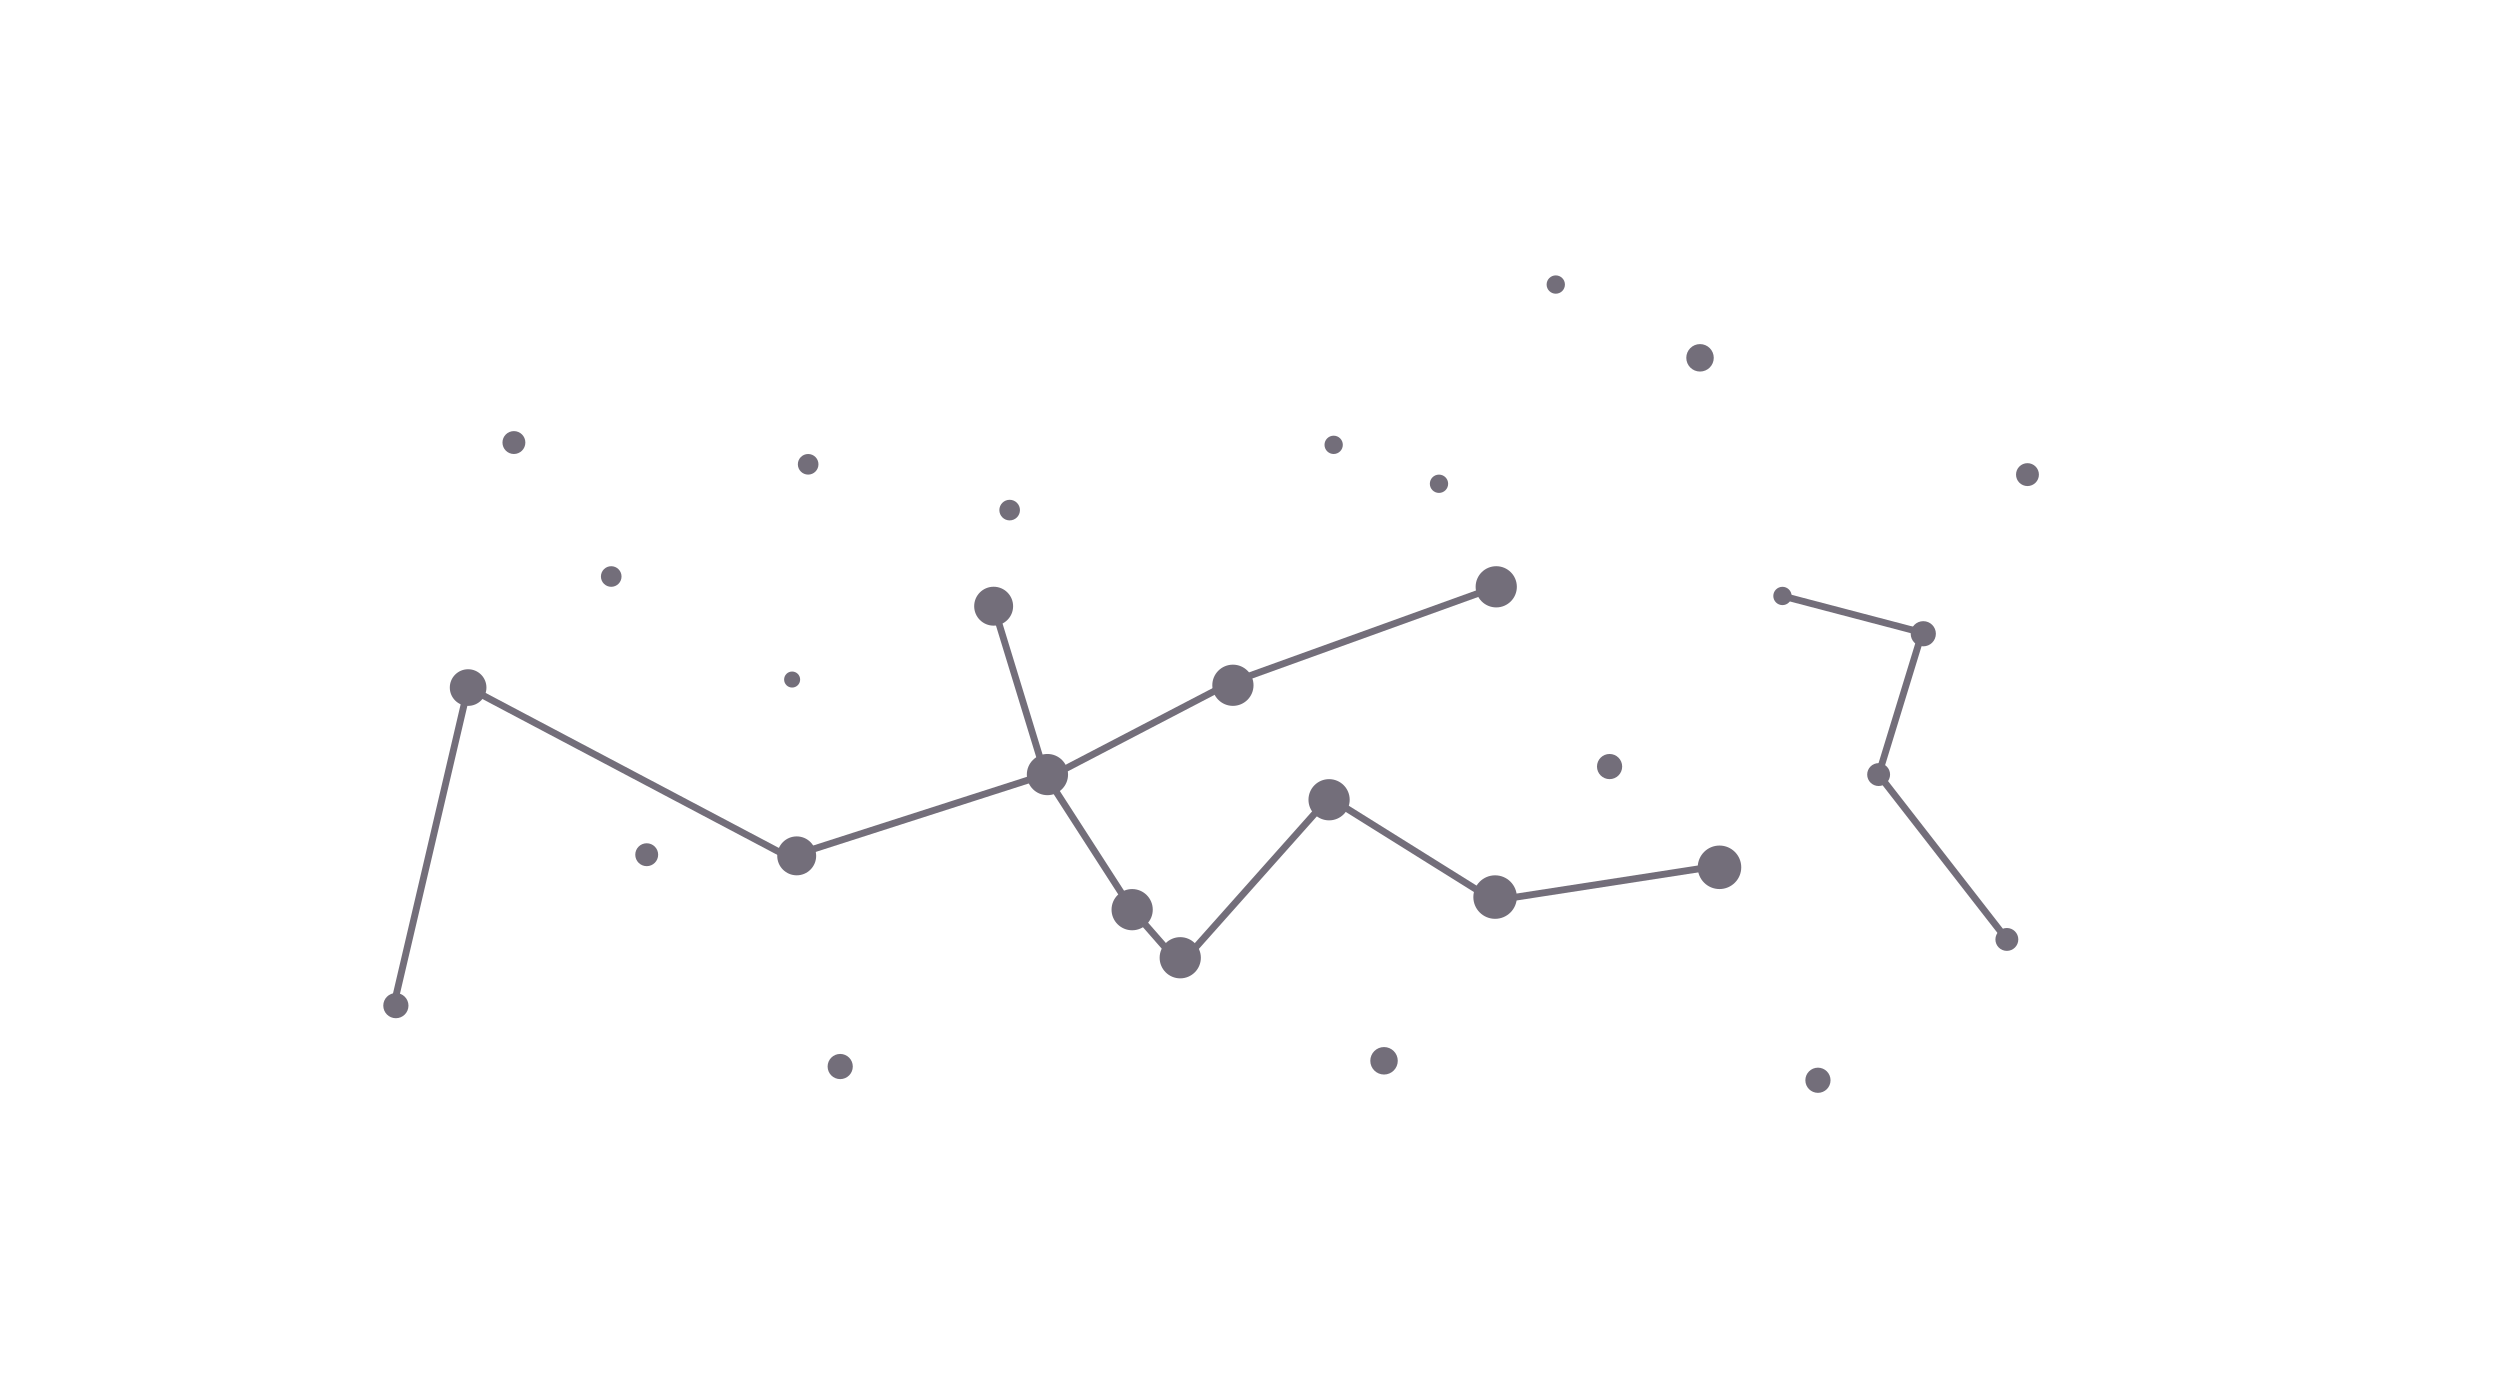
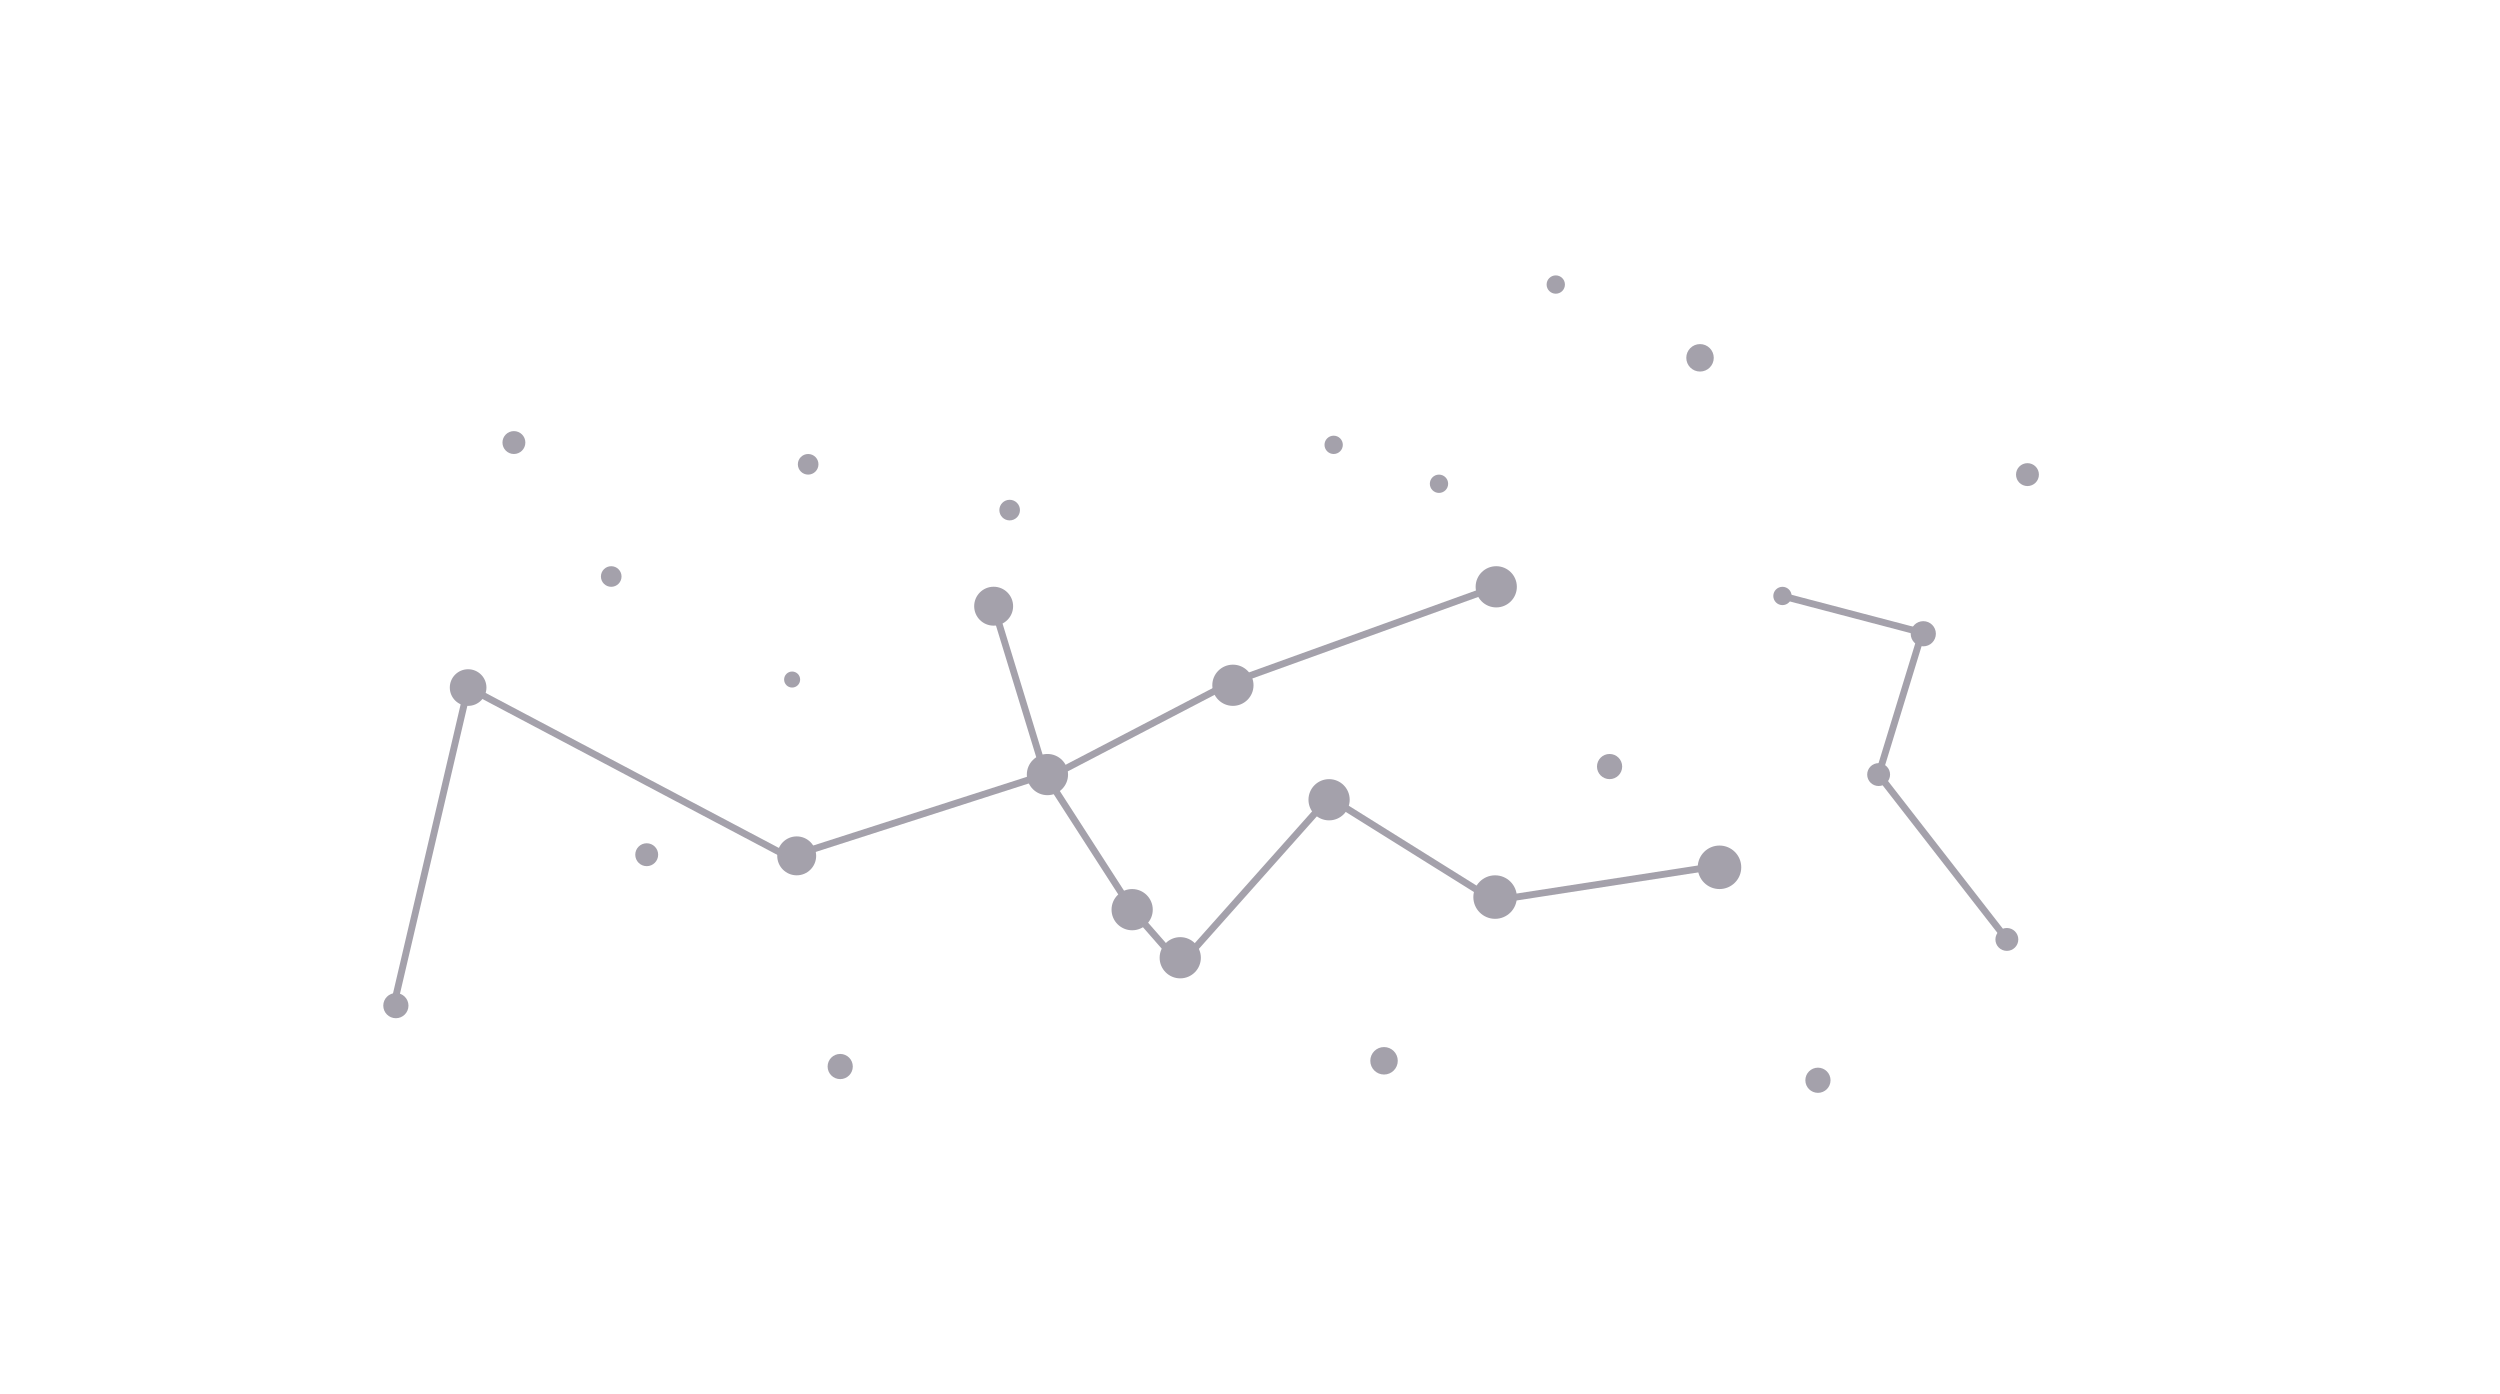
<svg xmlns="http://www.w3.org/2000/svg" width="287" height="160" viewBox="0 0 287 160" fill="none">
-   <path d="M53.74 81.035C54.901 81.035 55.843 80.094 55.843 78.932C55.843 77.771 54.901 76.829 53.74 76.829C52.578 76.829 51.637 77.771 51.637 78.932C51.637 80.094 52.578 81.035 53.74 81.035Z" fill="#736e7a" />
-   <path d="M70.169 67.366C70.823 67.366 71.352 66.836 71.352 66.183C71.352 65.53 70.823 65 70.169 65C69.516 65 68.986 65.53 68.986 66.183C68.986 66.836 69.516 67.366 70.169 67.366Z" fill="#736e7a" />
-   <path d="M74.243 99.435C74.969 99.435 75.557 98.847 75.557 98.121C75.557 97.395 74.969 96.807 74.243 96.807C73.517 96.807 72.929 97.395 72.929 98.121C72.929 98.847 73.517 99.435 74.243 99.435Z" fill="#736e7a" />
-   <path d="M45.446 116.892C46.244 116.892 46.892 116.245 46.892 115.446C46.892 114.648 46.244 114 45.446 114C44.647 114 44 114.648 44 115.446C44 116.245 44.647 116.892 45.446 116.892Z" fill="#736e7a" />
-   <path d="M96.456 123.883C97.254 123.883 97.901 123.235 97.901 122.437C97.901 121.639 97.254 120.991 96.456 120.991C95.657 120.991 95.01 121.639 95.01 122.437C95.01 123.235 95.657 123.883 96.456 123.883Z" fill="#736e7a" />
-   <path d="M158.887 123.357C159.758 123.357 160.464 122.65 160.464 121.779C160.464 120.908 159.758 120.202 158.887 120.202C158.016 120.202 157.31 120.908 157.31 121.779C157.31 122.65 158.016 123.357 158.887 123.357Z" fill="#736e7a" />
-   <path d="M184.78 89.446C185.578 89.446 186.226 88.799 186.226 88.001C186.226 87.202 185.578 86.555 184.78 86.555C183.981 86.555 183.334 87.202 183.334 88.001C183.334 88.799 183.981 89.446 184.78 89.446Z" fill="#736e7a" />
-   <path d="M204.627 69.468C205.207 69.468 205.678 68.997 205.678 68.417C205.678 67.836 205.207 67.365 204.627 67.365C204.046 67.365 203.575 67.836 203.575 68.417C203.575 68.997 204.046 69.468 204.627 69.468Z" fill="#736e7a" />
-   <path d="M220.793 74.2C221.592 74.2 222.239 73.553 222.239 72.754C222.239 71.956 221.592 71.309 220.793 71.309C219.995 71.309 219.348 71.956 219.348 72.754C219.348 73.553 219.995 74.2 220.793 74.2Z" fill="#736e7a" />
-   <path d="M232.754 55.8C233.48 55.8 234.068 55.211 234.068 54.485C234.068 53.759 233.48 53.171 232.754 53.171C232.028 53.171 231.439 53.759 231.439 54.485C231.439 55.211 232.028 55.8 232.754 55.8Z" fill="#736e7a" />
-   <path d="M230.388 109.162C231.113 109.162 231.702 108.573 231.702 107.848C231.702 107.122 231.113 106.533 230.388 106.533C229.662 106.533 229.073 107.122 229.073 107.848C229.073 108.573 229.662 109.162 230.388 109.162Z" fill="#736e7a" />
-   <path d="M208.701 125.46C209.499 125.46 210.146 124.813 210.146 124.014C210.146 123.216 209.499 122.568 208.701 122.568C207.902 122.568 207.255 123.216 207.255 124.014C207.255 124.813 207.902 125.46 208.701 125.46Z" fill="#736e7a" />
-   <path d="M129.971 106.796C131.278 106.796 132.337 105.737 132.337 104.43C132.337 103.124 131.278 102.064 129.971 102.064C128.665 102.064 127.605 103.124 127.605 104.43C127.605 105.737 128.665 106.796 129.971 106.796Z" fill="#736e7a" />
-   <path d="M141.538 81.034C142.844 81.034 143.904 79.975 143.904 78.669C143.904 77.362 142.844 76.303 141.538 76.303C140.231 76.303 139.172 77.362 139.172 78.669C139.172 79.975 140.231 81.034 141.538 81.034Z" fill="#736e7a" />
-   <path d="M171.768 69.732C173.075 69.732 174.134 68.672 174.134 67.366C174.134 66.059 173.075 65 171.768 65C170.462 65 169.402 66.059 169.402 67.366C169.402 68.672 170.462 69.732 171.768 69.732Z" fill="#736e7a" />
-   <path d="M171.637 105.482C173.016 105.482 174.134 104.364 174.134 102.985C174.134 101.605 173.016 100.487 171.637 100.487C170.258 100.487 169.14 101.605 169.14 102.985C169.14 104.364 170.258 105.482 171.637 105.482Z" fill="#736e7a" />
-   <path d="M197.398 102.064C198.777 102.064 199.895 100.946 199.895 99.567C199.895 98.187 198.777 97.069 197.398 97.069C196.018 97.069 194.9 98.187 194.9 99.567C194.9 100.946 196.018 102.064 197.398 102.064Z" fill="#736e7a" />
-   <path d="M120.246 91.286C121.552 91.286 122.612 90.227 122.612 88.921C122.612 87.614 121.552 86.555 120.246 86.555C118.939 86.555 117.88 87.614 117.88 88.921C117.88 90.227 118.939 91.286 120.246 91.286Z" fill="#736e7a" />
-   <path d="M135.492 112.316C136.798 112.316 137.858 111.256 137.858 109.95C137.858 108.643 136.798 107.584 135.492 107.584C134.185 107.584 133.126 108.643 133.126 109.95C133.126 111.256 134.185 112.316 135.492 112.316Z" fill="#736e7a" />
-   <path d="M152.579 94.178C153.885 94.178 154.945 93.119 154.945 91.812C154.945 90.505 153.885 89.446 152.579 89.446C151.272 89.446 150.213 90.505 150.213 91.812C150.213 93.119 151.272 94.178 152.579 94.178Z" fill="#736e7a" />
-   <path d="M91.461 100.487C92.695 100.487 93.695 99.487 93.695 98.253C93.695 97.019 92.695 96.019 91.461 96.019C90.227 96.019 89.227 97.019 89.227 98.253C89.227 99.487 90.227 100.487 91.461 100.487Z" fill="#736e7a" />
-   <path d="M114.07 71.826C115.304 71.826 116.305 70.826 116.305 69.592C116.305 68.358 115.304 67.357 114.07 67.357C112.836 67.357 111.836 68.358 111.836 69.592C111.836 70.826 112.836 71.826 114.07 71.826Z" fill="#736e7a" />
-   <path d="M45.162 115.573L53.739 78.932L90.541 98.384L119.983 88.921L129.972 104.43L135.492 110.739L152.578 91.549L171.505 103.378L197.003 99.435" stroke="#736e7a" stroke-width="0.789" stroke-linecap="round" stroke-linejoin="round" />
-   <path d="M121 88.931L141.217 78.393L171.768 67.365" stroke="#736e7a" stroke-width="0.789" stroke-miterlimit="10" />
-   <path d="M92.776 54.485C93.429 54.485 93.959 53.955 93.959 53.302C93.959 52.649 93.429 52.119 92.776 52.119C92.122 52.119 91.593 52.649 91.593 53.302C91.593 53.955 92.122 54.485 92.776 54.485Z" fill="#736e7a" />
-   <path d="M178.602 33.718C179.183 33.718 179.654 33.247 179.654 32.667C179.654 32.086 179.183 31.615 178.602 31.615C178.022 31.615 177.551 32.086 177.551 32.667C177.551 33.247 178.022 33.718 178.602 33.718Z" fill="#736e7a" />
-   <path d="M115.908 59.742C116.562 59.742 117.091 59.212 117.091 58.559C117.091 57.906 116.562 57.376 115.908 57.376C115.255 57.376 114.726 57.906 114.726 58.559C114.726 59.212 115.255 59.742 115.908 59.742Z" fill="#736e7a" />
-   <path d="M153.104 52.119C153.685 52.119 154.156 51.648 154.156 51.067C154.156 50.486 153.685 50.016 153.104 50.016C152.523 50.016 152.053 50.486 152.053 51.067C152.053 51.648 152.523 52.119 153.104 52.119Z" fill="#736e7a" />
-   <path d="M90.936 78.932C91.444 78.932 91.856 78.52 91.856 78.012C91.856 77.504 91.444 77.092 90.936 77.092C90.427 77.092 90.016 77.504 90.016 78.012C90.016 78.52 90.427 78.932 90.936 78.932Z" fill="#736e7a" />
-   <path d="M195.163 42.655C196.034 42.655 196.74 41.949 196.74 41.078C196.74 40.207 196.034 39.501 195.163 39.501C194.292 39.501 193.586 40.207 193.586 41.078C193.586 41.949 194.292 42.655 195.163 42.655Z" fill="#736e7a" />
-   <path d="M165.196 56.588C165.777 56.588 166.247 56.117 166.247 55.537C166.247 54.956 165.777 54.485 165.196 54.485C164.615 54.485 164.145 54.956 164.145 55.537C164.145 56.117 164.615 56.588 165.196 56.588Z" fill="#736e7a" />
-   <path d="M58.997 52.119C59.723 52.119 60.311 51.531 60.311 50.805C60.311 50.079 59.723 49.49 58.997 49.49C58.271 49.49 57.683 50.079 57.683 50.805C57.683 51.531 58.271 52.119 58.997 52.119Z" fill="#736e7a" />
-   <path d="M215.667 90.235C216.393 90.235 216.981 89.647 216.981 88.921C216.981 88.195 216.393 87.606 215.667 87.606C214.941 87.606 214.353 88.195 214.353 88.921C214.353 89.647 214.941 90.235 215.667 90.235Z" fill="#736e7a" />
-   <path d="M230.388 107.847L215.667 88.921L220.662 72.623L204.627 68.417" stroke="#736e7a" stroke-width="0.789" stroke-miterlimit="10" />
-   <path d="M114.07 69.592L119.982 88.921" stroke="#736e7a" stroke-width="0.789" stroke-linecap="round" stroke-linejoin="round" />
+   <path d="M53.74 81.035C54.901 81.035 55.843 80.094 55.843 78.932C55.843 77.771 54.901 76.829 53.74 76.829C52.578 76.829 51.637 77.771 51.637 78.932C51.637 80.094 52.578 81.035 53.74 81.035Z" fill="#a4a1ab" />
+   <path d="M70.169 67.366C70.823 67.366 71.352 66.836 71.352 66.183C71.352 65.53 70.823 65 70.169 65C69.516 65 68.986 65.53 68.986 66.183C68.986 66.836 69.516 67.366 70.169 67.366Z" fill="#a4a1ab" />
+   <path d="M74.243 99.435C74.969 99.435 75.557 98.847 75.557 98.121C75.557 97.395 74.969 96.807 74.243 96.807C73.517 96.807 72.929 97.395 72.929 98.121C72.929 98.847 73.517 99.435 74.243 99.435Z" fill="#a4a1ab" />
+   <path d="M45.446 116.892C46.244 116.892 46.892 116.245 46.892 115.446C46.892 114.648 46.244 114 45.446 114C44.647 114 44 114.648 44 115.446C44 116.245 44.647 116.892 45.446 116.892Z" fill="#a4a1ab" />
+   <path d="M96.456 123.883C97.254 123.883 97.901 123.235 97.901 122.437C97.901 121.639 97.254 120.991 96.456 120.991C95.657 120.991 95.01 121.639 95.01 122.437C95.01 123.235 95.657 123.883 96.456 123.883Z" fill="#a4a1ab" />
+   <path d="M158.887 123.357C159.758 123.357 160.464 122.65 160.464 121.779C160.464 120.908 159.758 120.202 158.887 120.202C158.016 120.202 157.31 120.908 157.31 121.779C157.31 122.65 158.016 123.357 158.887 123.357Z" fill="#a4a1ab" />
+   <path d="M184.78 89.446C185.578 89.446 186.226 88.799 186.226 88.001C186.226 87.202 185.578 86.555 184.78 86.555C183.981 86.555 183.334 87.202 183.334 88.001C183.334 88.799 183.981 89.446 184.78 89.446Z" fill="#a4a1ab" />
+   <path d="M204.627 69.468C205.207 69.468 205.678 68.997 205.678 68.417C205.678 67.836 205.207 67.365 204.627 67.365C204.046 67.365 203.575 67.836 203.575 68.417C203.575 68.997 204.046 69.468 204.627 69.468Z" fill="#a4a1ab" />
+   <path d="M220.793 74.2C221.592 74.2 222.239 73.553 222.239 72.754C222.239 71.956 221.592 71.309 220.793 71.309C219.995 71.309 219.348 71.956 219.348 72.754C219.348 73.553 219.995 74.2 220.793 74.2Z" fill="#a4a1ab" />
+   <path d="M232.754 55.8C233.48 55.8 234.068 55.211 234.068 54.485C234.068 53.759 233.48 53.171 232.754 53.171C232.028 53.171 231.439 53.759 231.439 54.485C231.439 55.211 232.028 55.8 232.754 55.8Z" fill="#a4a1ab" />
+   <path d="M230.388 109.162C231.113 109.162 231.702 108.573 231.702 107.848C231.702 107.122 231.113 106.533 230.388 106.533C229.662 106.533 229.073 107.122 229.073 107.848C229.073 108.573 229.662 109.162 230.388 109.162Z" fill="#a4a1ab" />
+   <path d="M208.701 125.46C209.499 125.46 210.146 124.813 210.146 124.014C210.146 123.216 209.499 122.568 208.701 122.568C207.902 122.568 207.255 123.216 207.255 124.014C207.255 124.813 207.902 125.46 208.701 125.46Z" fill="#a4a1ab" />
+   <path d="M129.971 106.796C131.278 106.796 132.337 105.737 132.337 104.43C132.337 103.124 131.278 102.064 129.971 102.064C128.665 102.064 127.605 103.124 127.605 104.43C127.605 105.737 128.665 106.796 129.971 106.796Z" fill="#a4a1ab" />
+   <path d="M141.538 81.034C142.844 81.034 143.904 79.975 143.904 78.669C143.904 77.362 142.844 76.303 141.538 76.303C140.231 76.303 139.172 77.362 139.172 78.669C139.172 79.975 140.231 81.034 141.538 81.034Z" fill="#a4a1ab" />
+   <path d="M171.768 69.732C173.075 69.732 174.134 68.672 174.134 67.366C174.134 66.059 173.075 65 171.768 65C170.462 65 169.402 66.059 169.402 67.366C169.402 68.672 170.462 69.732 171.768 69.732Z" fill="#a4a1ab" />
+   <path d="M171.637 105.482C173.016 105.482 174.134 104.364 174.134 102.985C174.134 101.605 173.016 100.487 171.637 100.487C170.258 100.487 169.14 101.605 169.14 102.985C169.14 104.364 170.258 105.482 171.637 105.482Z" fill="#a4a1ab" />
+   <path d="M197.398 102.064C198.777 102.064 199.895 100.946 199.895 99.567C199.895 98.187 198.777 97.069 197.398 97.069C196.018 97.069 194.9 98.187 194.9 99.567C194.9 100.946 196.018 102.064 197.398 102.064Z" fill="#a4a1ab" />
+   <path d="M120.246 91.286C121.552 91.286 122.612 90.227 122.612 88.921C122.612 87.614 121.552 86.555 120.246 86.555C118.939 86.555 117.88 87.614 117.88 88.921C117.88 90.227 118.939 91.286 120.246 91.286Z" fill="#a4a1ab" />
+   <path d="M135.492 112.316C136.798 112.316 137.858 111.256 137.858 109.95C137.858 108.643 136.798 107.584 135.492 107.584C134.185 107.584 133.126 108.643 133.126 109.95C133.126 111.256 134.185 112.316 135.492 112.316Z" fill="#a4a1ab" />
+   <path d="M152.579 94.178C153.885 94.178 154.945 93.119 154.945 91.812C154.945 90.505 153.885 89.446 152.579 89.446C151.272 89.446 150.213 90.505 150.213 91.812C150.213 93.119 151.272 94.178 152.579 94.178Z" fill="#a4a1ab" />
+   <path d="M91.461 100.487C92.695 100.487 93.695 99.487 93.695 98.253C93.695 97.019 92.695 96.019 91.461 96.019C90.227 96.019 89.227 97.019 89.227 98.253C89.227 99.487 90.227 100.487 91.461 100.487Z" fill="#a4a1ab" />
+   <path d="M114.07 71.826C115.304 71.826 116.305 70.826 116.305 69.592C116.305 68.358 115.304 67.357 114.07 67.357C112.836 67.357 111.836 68.358 111.836 69.592C111.836 70.826 112.836 71.826 114.07 71.826Z" fill="#a4a1ab" />
+   <path d="M45.162 115.573L53.739 78.932L90.541 98.384L119.983 88.921L129.972 104.43L135.492 110.739L152.578 91.549L171.505 103.378L197.003 99.435" stroke="#a4a1ab" stroke-width="0.789" stroke-linecap="round" stroke-linejoin="round" />
+   <path d="M121 88.931L141.217 78.393L171.768 67.365" stroke="#a4a1ab" stroke-width="0.789" stroke-miterlimit="10" />
+   <path d="M92.776 54.485C93.429 54.485 93.959 53.955 93.959 53.302C93.959 52.649 93.429 52.119 92.776 52.119C92.122 52.119 91.593 52.649 91.593 53.302C91.593 53.955 92.122 54.485 92.776 54.485Z" fill="#a4a1ab" />
+   <path d="M178.602 33.718C179.183 33.718 179.654 33.247 179.654 32.667C179.654 32.086 179.183 31.615 178.602 31.615C178.022 31.615 177.551 32.086 177.551 32.667C177.551 33.247 178.022 33.718 178.602 33.718Z" fill="#a4a1ab" />
+   <path d="M115.908 59.742C116.562 59.742 117.091 59.212 117.091 58.559C117.091 57.906 116.562 57.376 115.908 57.376C115.255 57.376 114.726 57.906 114.726 58.559C114.726 59.212 115.255 59.742 115.908 59.742Z" fill="#a4a1ab" />
+   <path d="M153.104 52.119C153.685 52.119 154.156 51.648 154.156 51.067C154.156 50.486 153.685 50.016 153.104 50.016C152.523 50.016 152.053 50.486 152.053 51.067C152.053 51.648 152.523 52.119 153.104 52.119Z" fill="#a4a1ab" />
+   <path d="M90.936 78.932C91.444 78.932 91.856 78.52 91.856 78.012C91.856 77.504 91.444 77.092 90.936 77.092C90.427 77.092 90.016 77.504 90.016 78.012C90.016 78.52 90.427 78.932 90.936 78.932Z" fill="#a4a1ab" />
+   <path d="M195.163 42.655C196.034 42.655 196.74 41.949 196.74 41.078C196.74 40.207 196.034 39.501 195.163 39.501C194.292 39.501 193.586 40.207 193.586 41.078C193.586 41.949 194.292 42.655 195.163 42.655Z" fill="#a4a1ab" />
+   <path d="M165.196 56.588C165.777 56.588 166.247 56.117 166.247 55.537C166.247 54.956 165.777 54.485 165.196 54.485C164.615 54.485 164.145 54.956 164.145 55.537C164.145 56.117 164.615 56.588 165.196 56.588Z" fill="#a4a1ab" />
+   <path d="M58.997 52.119C59.723 52.119 60.311 51.531 60.311 50.805C60.311 50.079 59.723 49.49 58.997 49.49C58.271 49.49 57.683 50.079 57.683 50.805C57.683 51.531 58.271 52.119 58.997 52.119Z" fill="#a4a1ab" />
+   <path d="M215.667 90.235C216.393 90.235 216.981 89.647 216.981 88.921C216.981 88.195 216.393 87.606 215.667 87.606C214.941 87.606 214.353 88.195 214.353 88.921C214.353 89.647 214.941 90.235 215.667 90.235Z" fill="#a4a1ab" />
+   <path d="M230.388 107.847L215.667 88.921L220.662 72.623L204.627 68.417" stroke="#a4a1ab" stroke-width="0.789" stroke-miterlimit="10" />
+   <path d="M114.07 69.592L119.982 88.921" stroke="#a4a1ab" stroke-width="0.789" stroke-linecap="round" stroke-linejoin="round" />
</svg>
